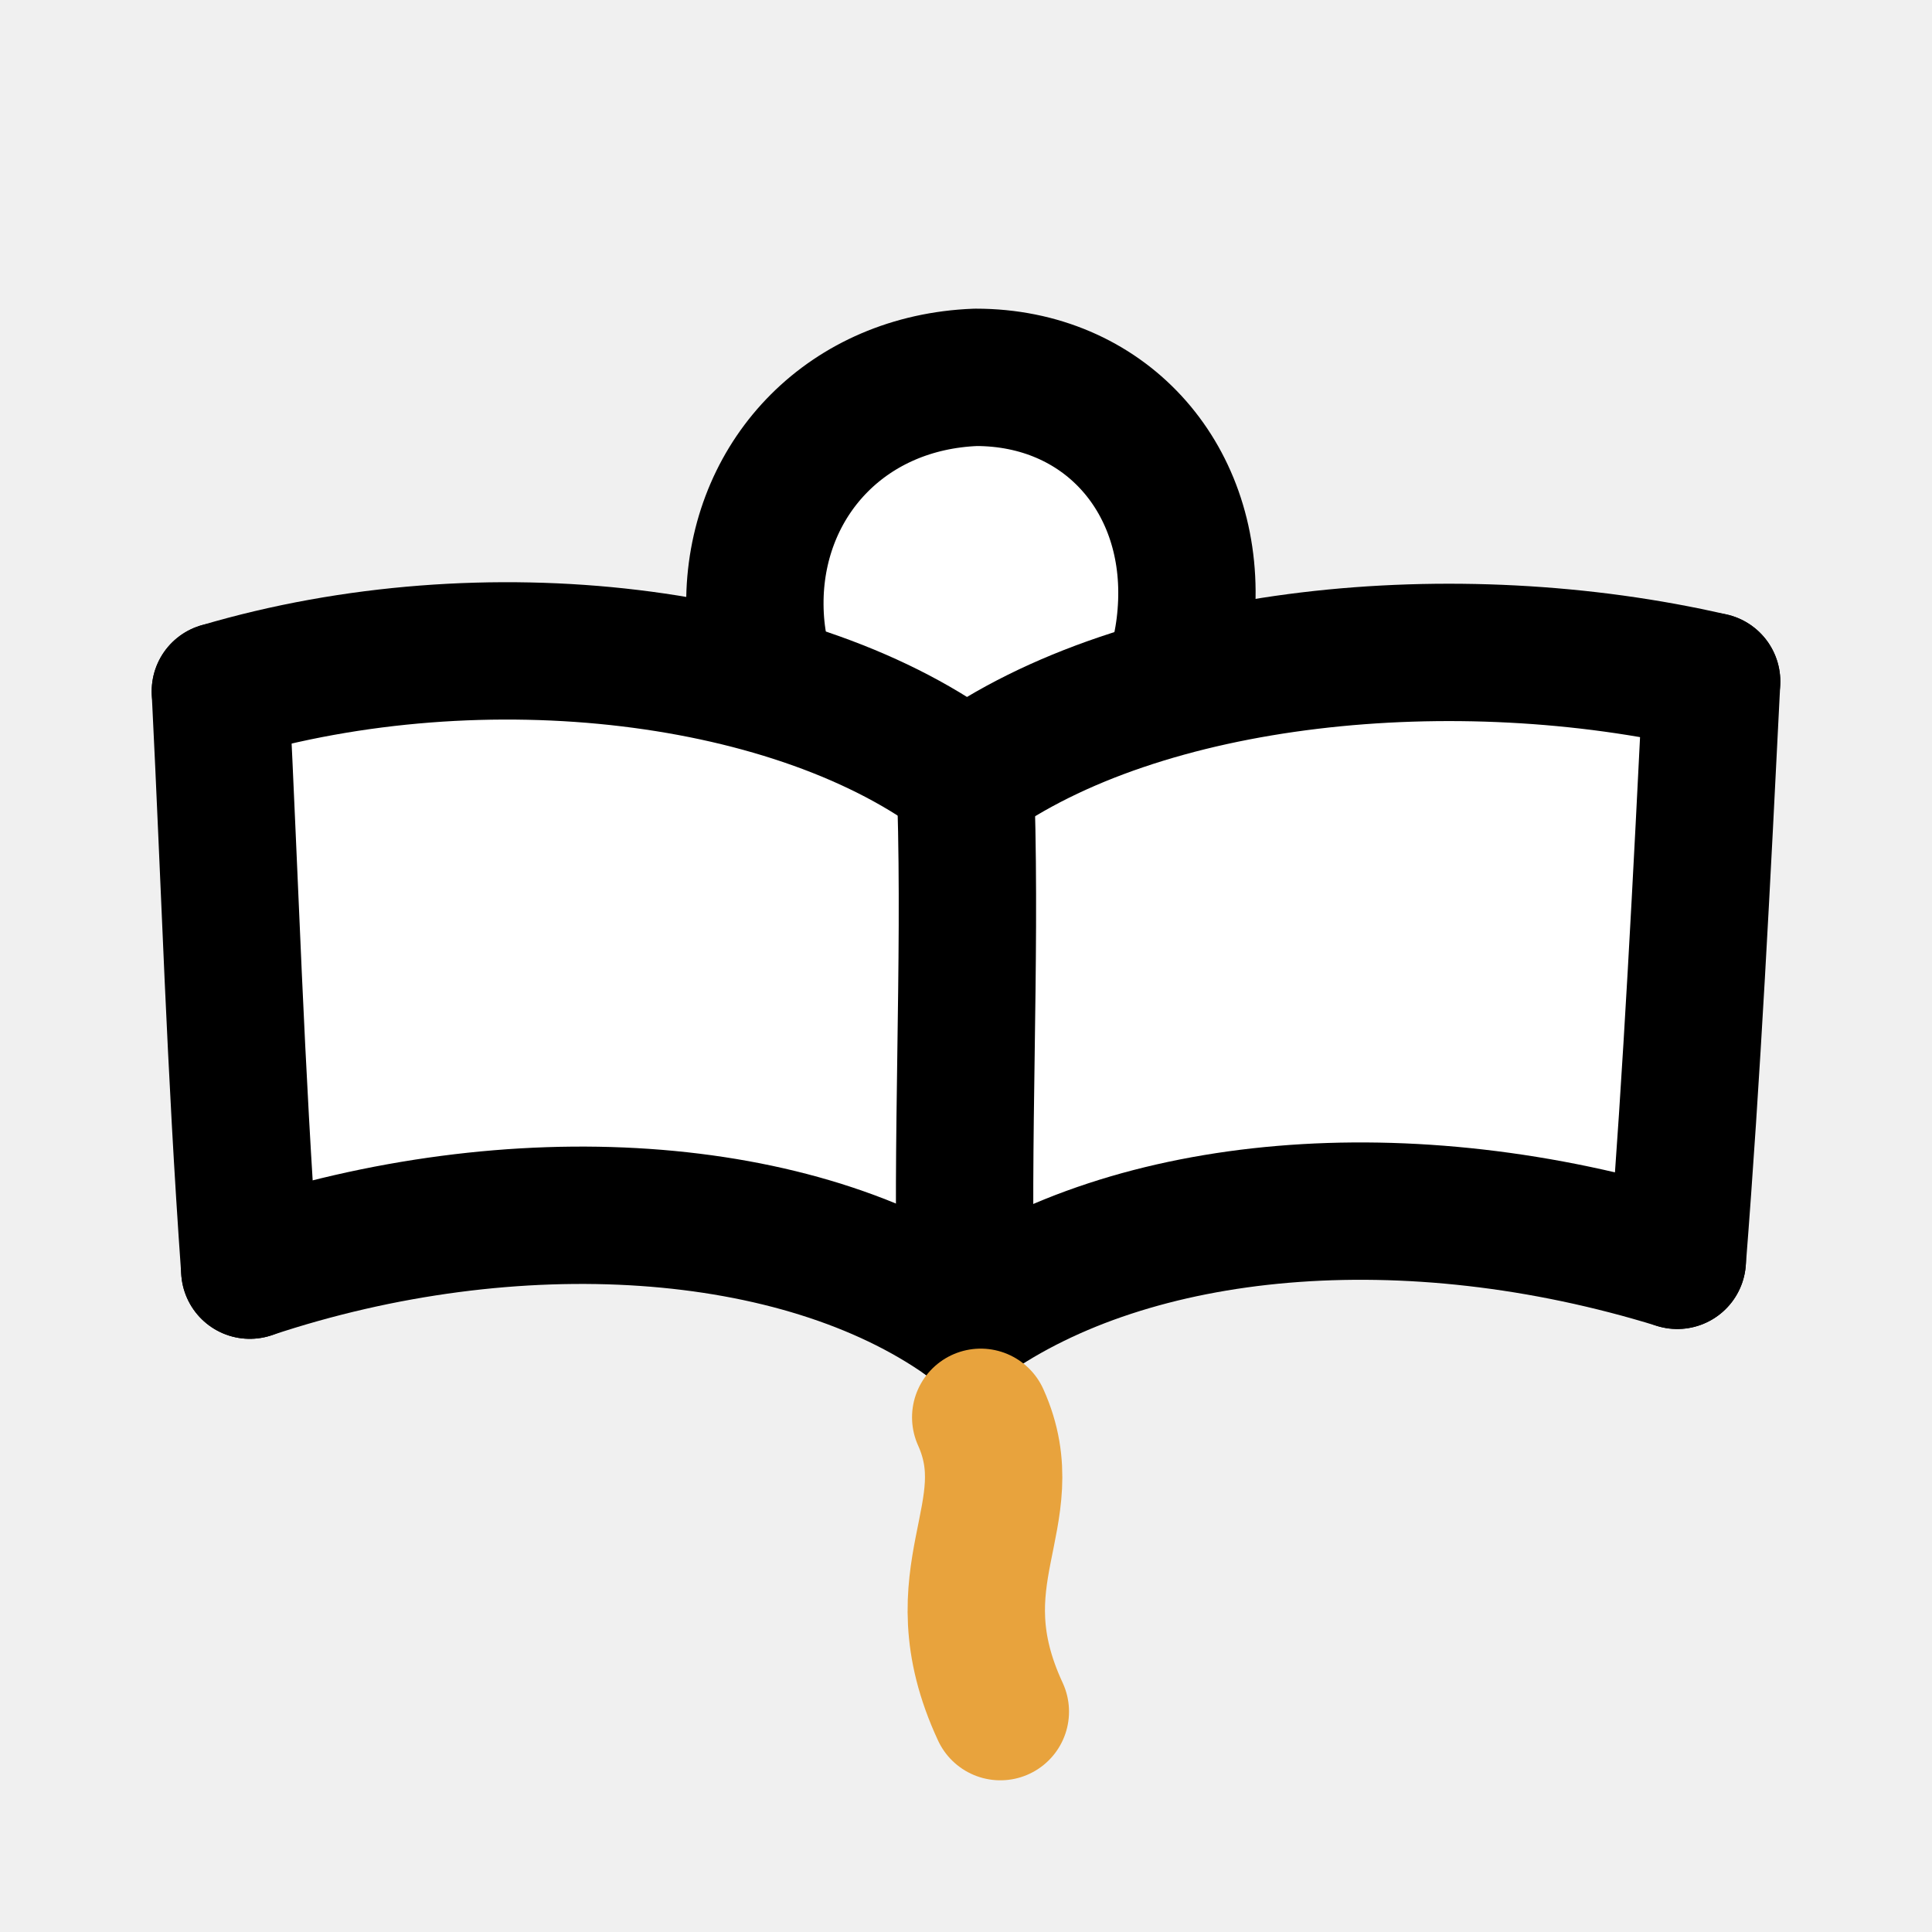
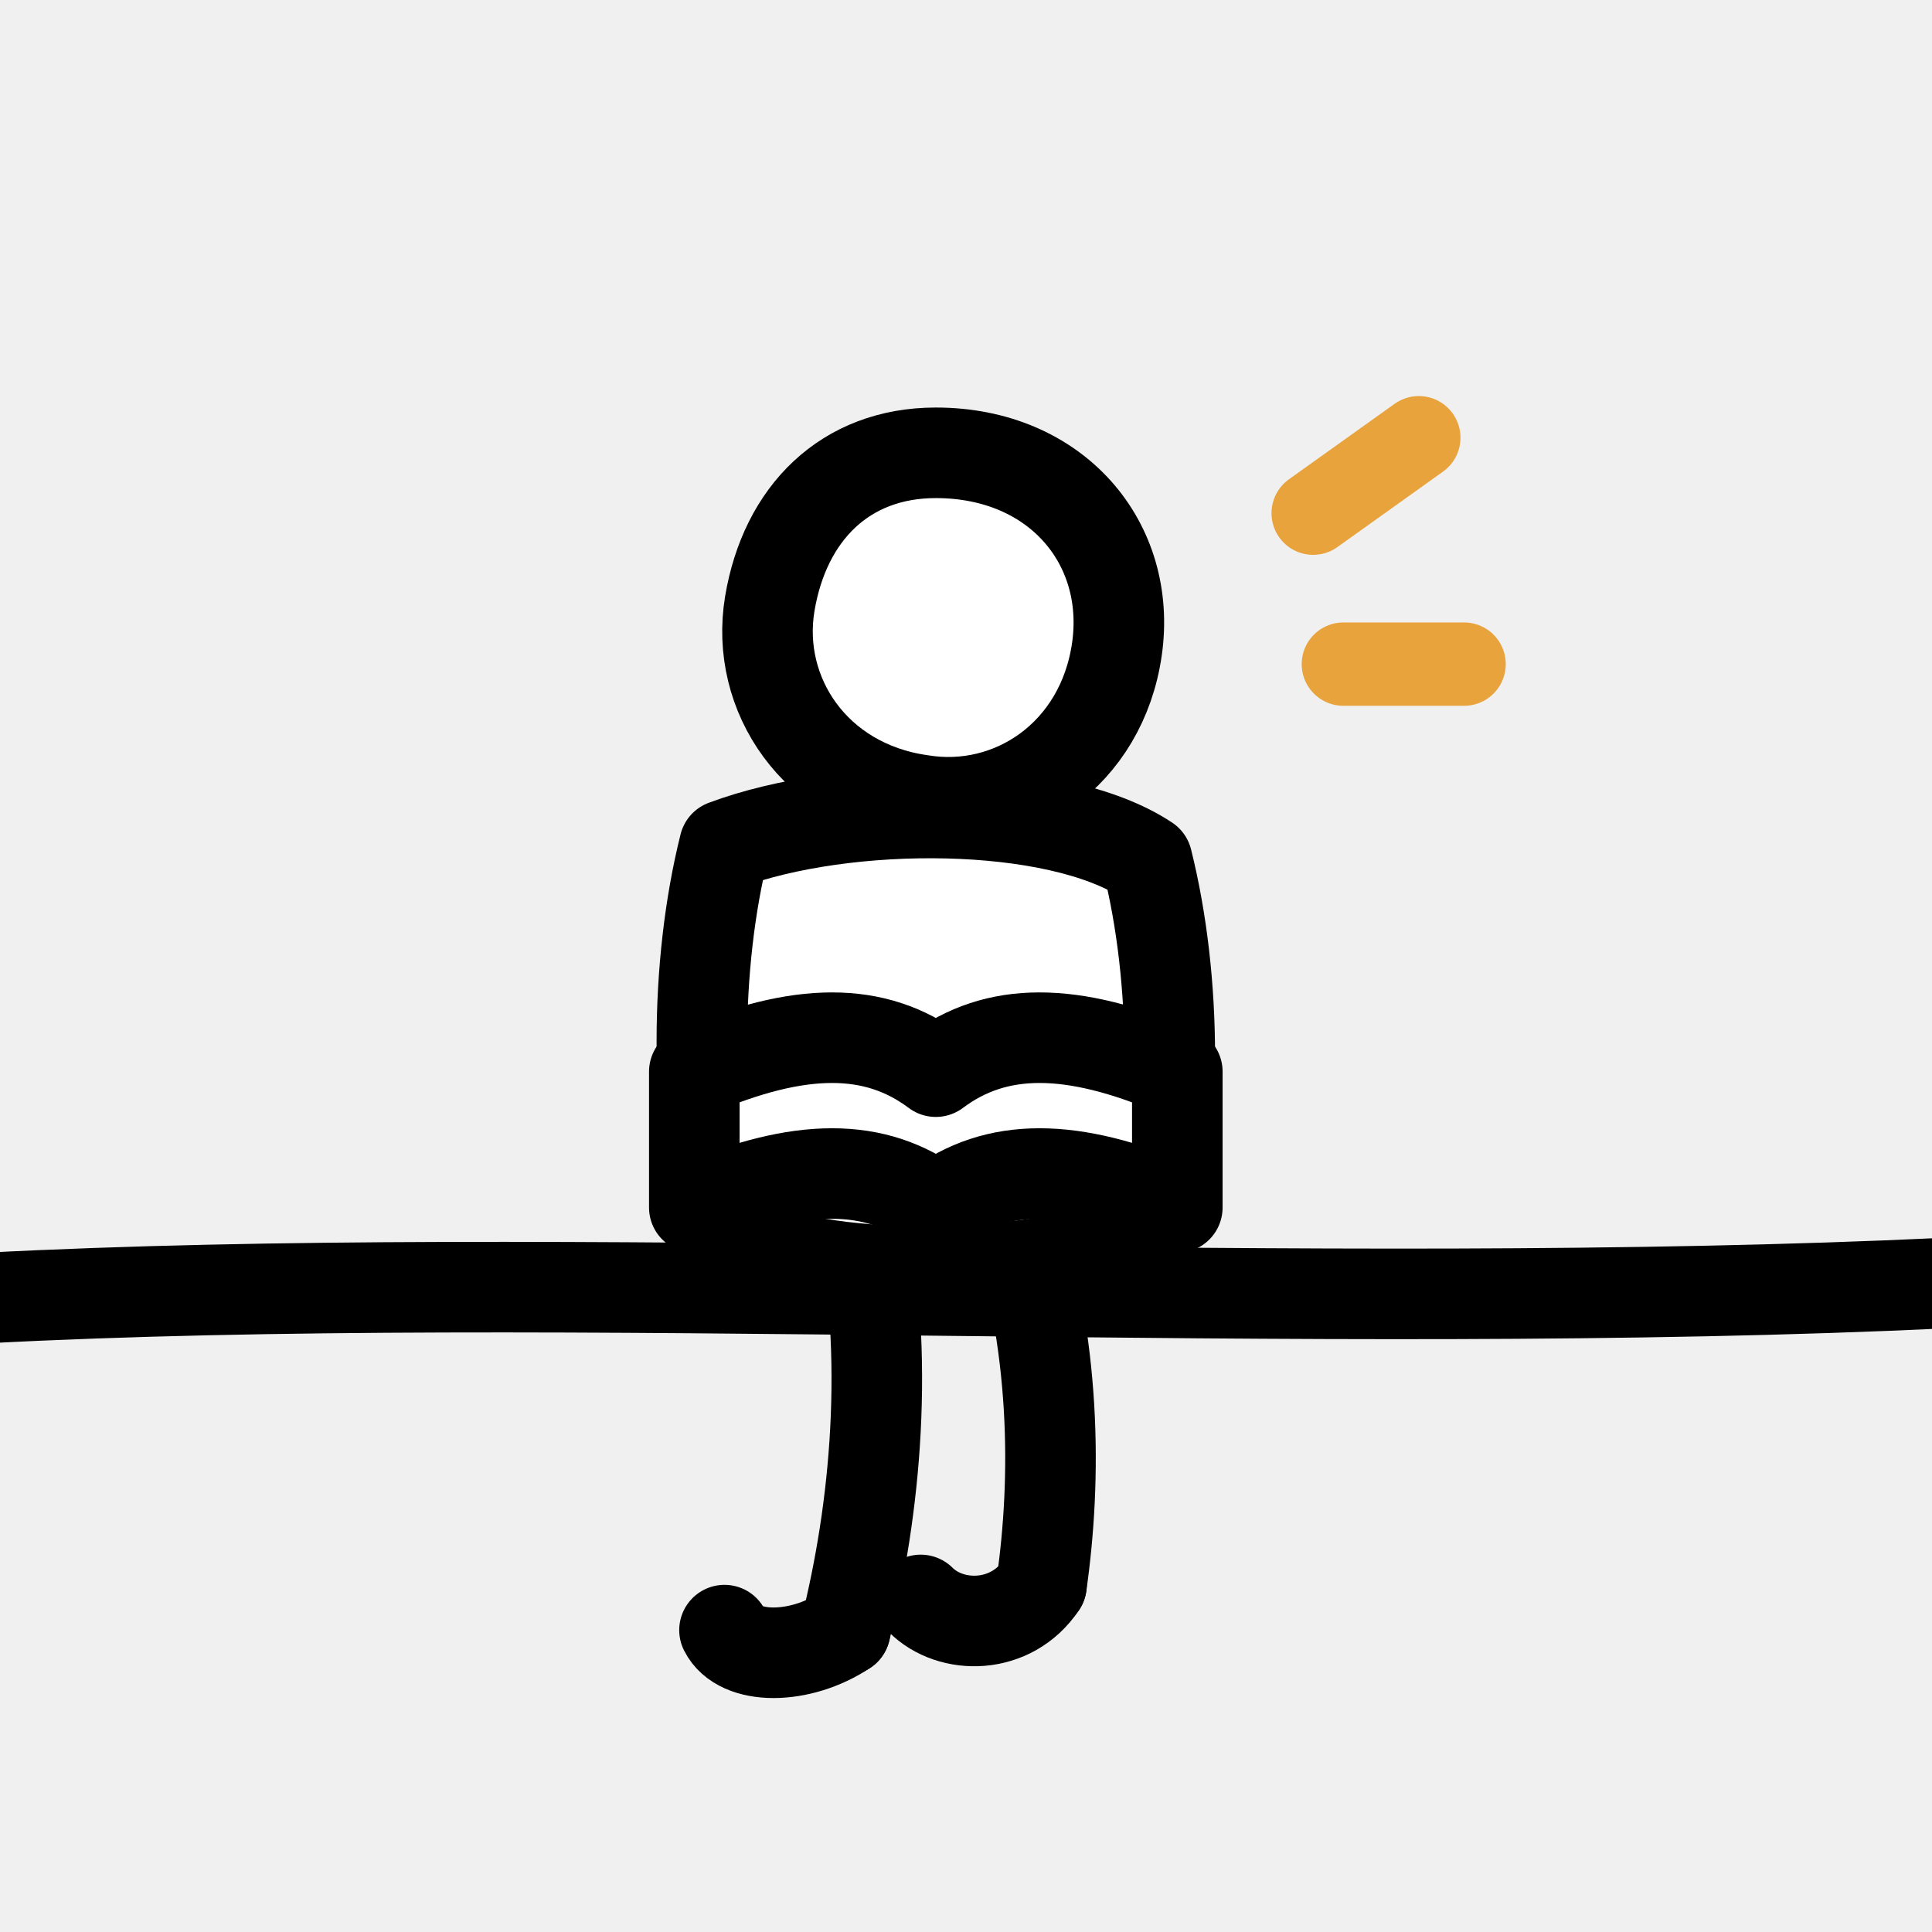
<svg xmlns="http://www.w3.org/2000/svg" viewBox="0 0 512 512">
  <style>
.ink{stroke:#000000}.paper{fill:#ffffff}
@media (prefers-color-scheme: dark){.ink{stroke:#eeede8}.paper{fill:#151513}}
</style>
-   <g transform="translate(256 256) scale(1.300) translate(-256 -300)" fill="none" class="ink" stroke-width="28" stroke-linecap="round" stroke-linejoin="round">
-     <path d="M256 269 C230 268 212 250 213 224 C214 200 232 181 258 180 C284 180 302 200 301 226 C300 252 282 270 256 269 Z" class="paper" />
-     <path d="M256 262 C222 236 158 228 104 244 C106 284 107 320 110 362 C164 344 222 348 256 372 C290 348 346 343 401 360 C404 322 406 282 408 242 C356 230 292 236 256 262 Z" class="paper" stroke="none" />
-     <path d="M256 262 C222 236 158 228 104 244" />
-     <path d="M104 244 C106 284 107 320 110 362" />
-     <path d="M110 362 C164 344 222 348 256 372" />
-     <path d="M256 262 C292 236 356 230 408 242" />
-     <path d="M408 242 C406 282 404 322 401 360" />
-     <path d="M401 360 C346 343 290 348 256 372" />
-     <path d="M256 266 C257 300 255 336 256 370" />
-     <path d="M259 392 C268 412 250 424 263 452" stroke="#e8a33d" />
+   <g transform="translate(256 256) scale(4.000) translate(-157 -70)" fill="none" class="ink" stroke-width="6" stroke-linecap="round" stroke-linejoin="round">
+     <path d="M92 92 C130 90 180 93 222 91" />
+     <path d="M150 86 C152 96 151 106 149 114" />
+     <path d="M149 114 C146 116 142 116 141 114" />
+     <path d="M160 86 C163 95 163 104 162 111" />
+     <path d="M162 111 C160 114 156 114 154 112" />
+     <path d="M141 62 C149 59 163 59 169 63 C171 71 171 81 169 88 C160 91 148 91 141 88 C139 80 139 70 141 62 Z" class="paper" />
+     <path d="M155 36 C163 36 168 42 167 49 C166 56 160 60 154 59 C147 58 143 52 144 46 C145 40 149 36 155 36 Z" class="paper" />
+     <path d="M139 77 C146 74 151 74 155 77 C159 74 164 74 171 77 C171 80 171 83 171 86 C164 83 159 83 155 86 C151 83 146 83 139 86 C139 83 139 80 139 77 Z" class="paper" />
+   </g>
+   <g transform="translate(256 256) scale(4.000) translate(-157 -70)" fill="none" stroke="#e8a33d" stroke-width="5.52" stroke-linecap="round">
+     <path d="M180 40 L187 35" />
+     <path d="M182 50 L190 50" />
  </g>
</svg>
